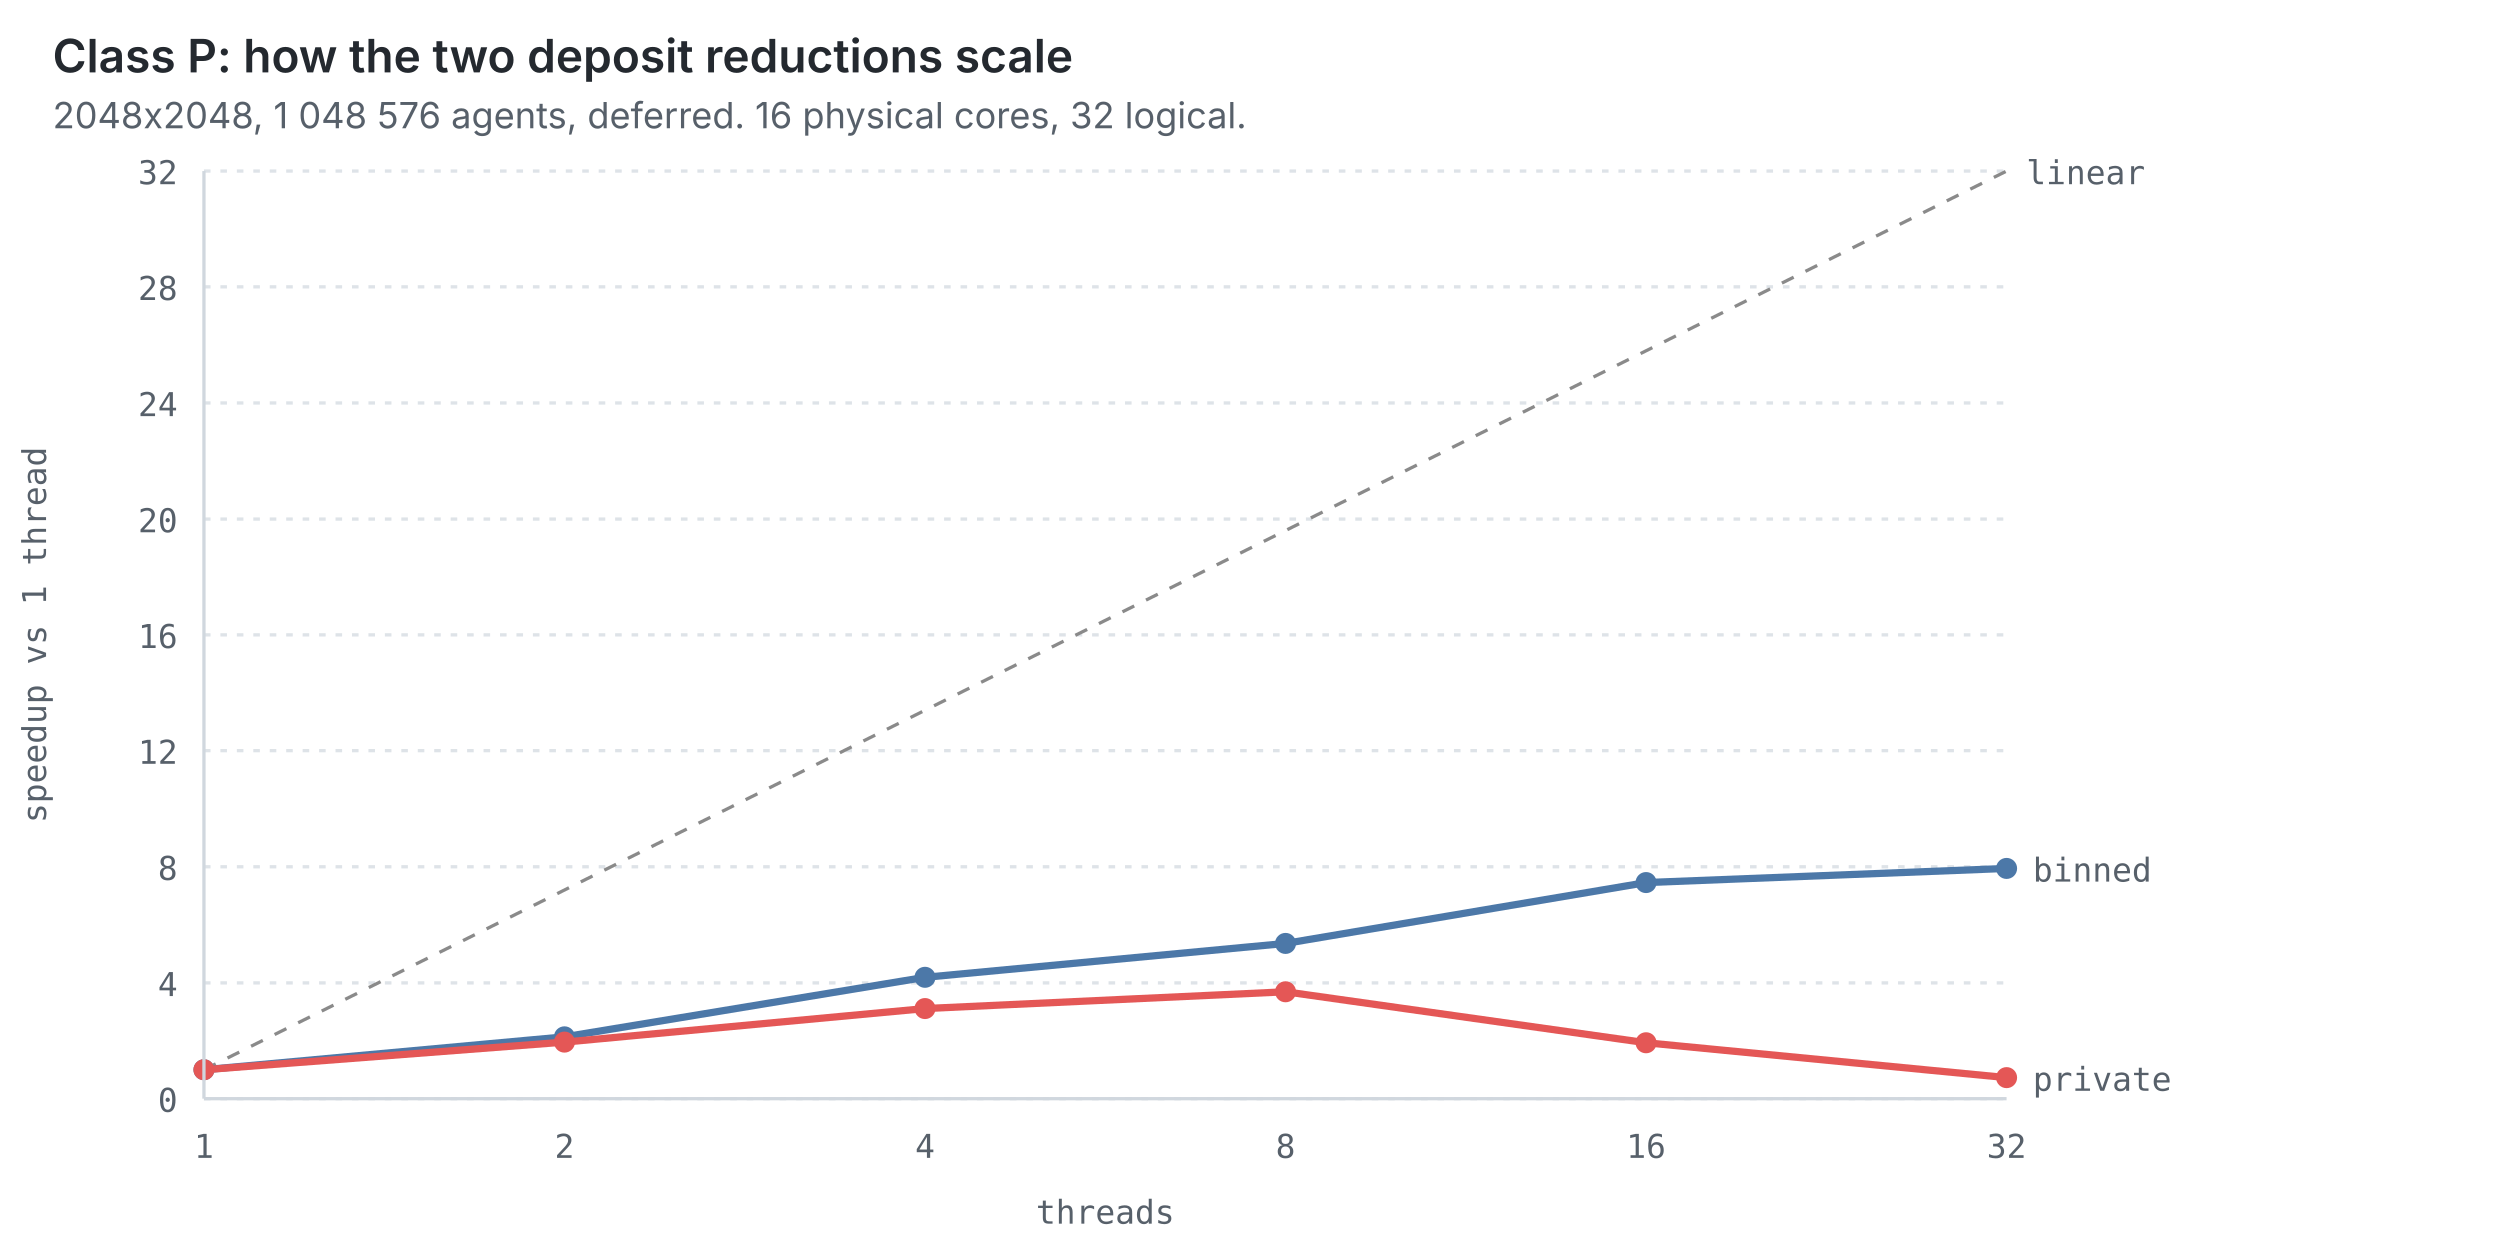
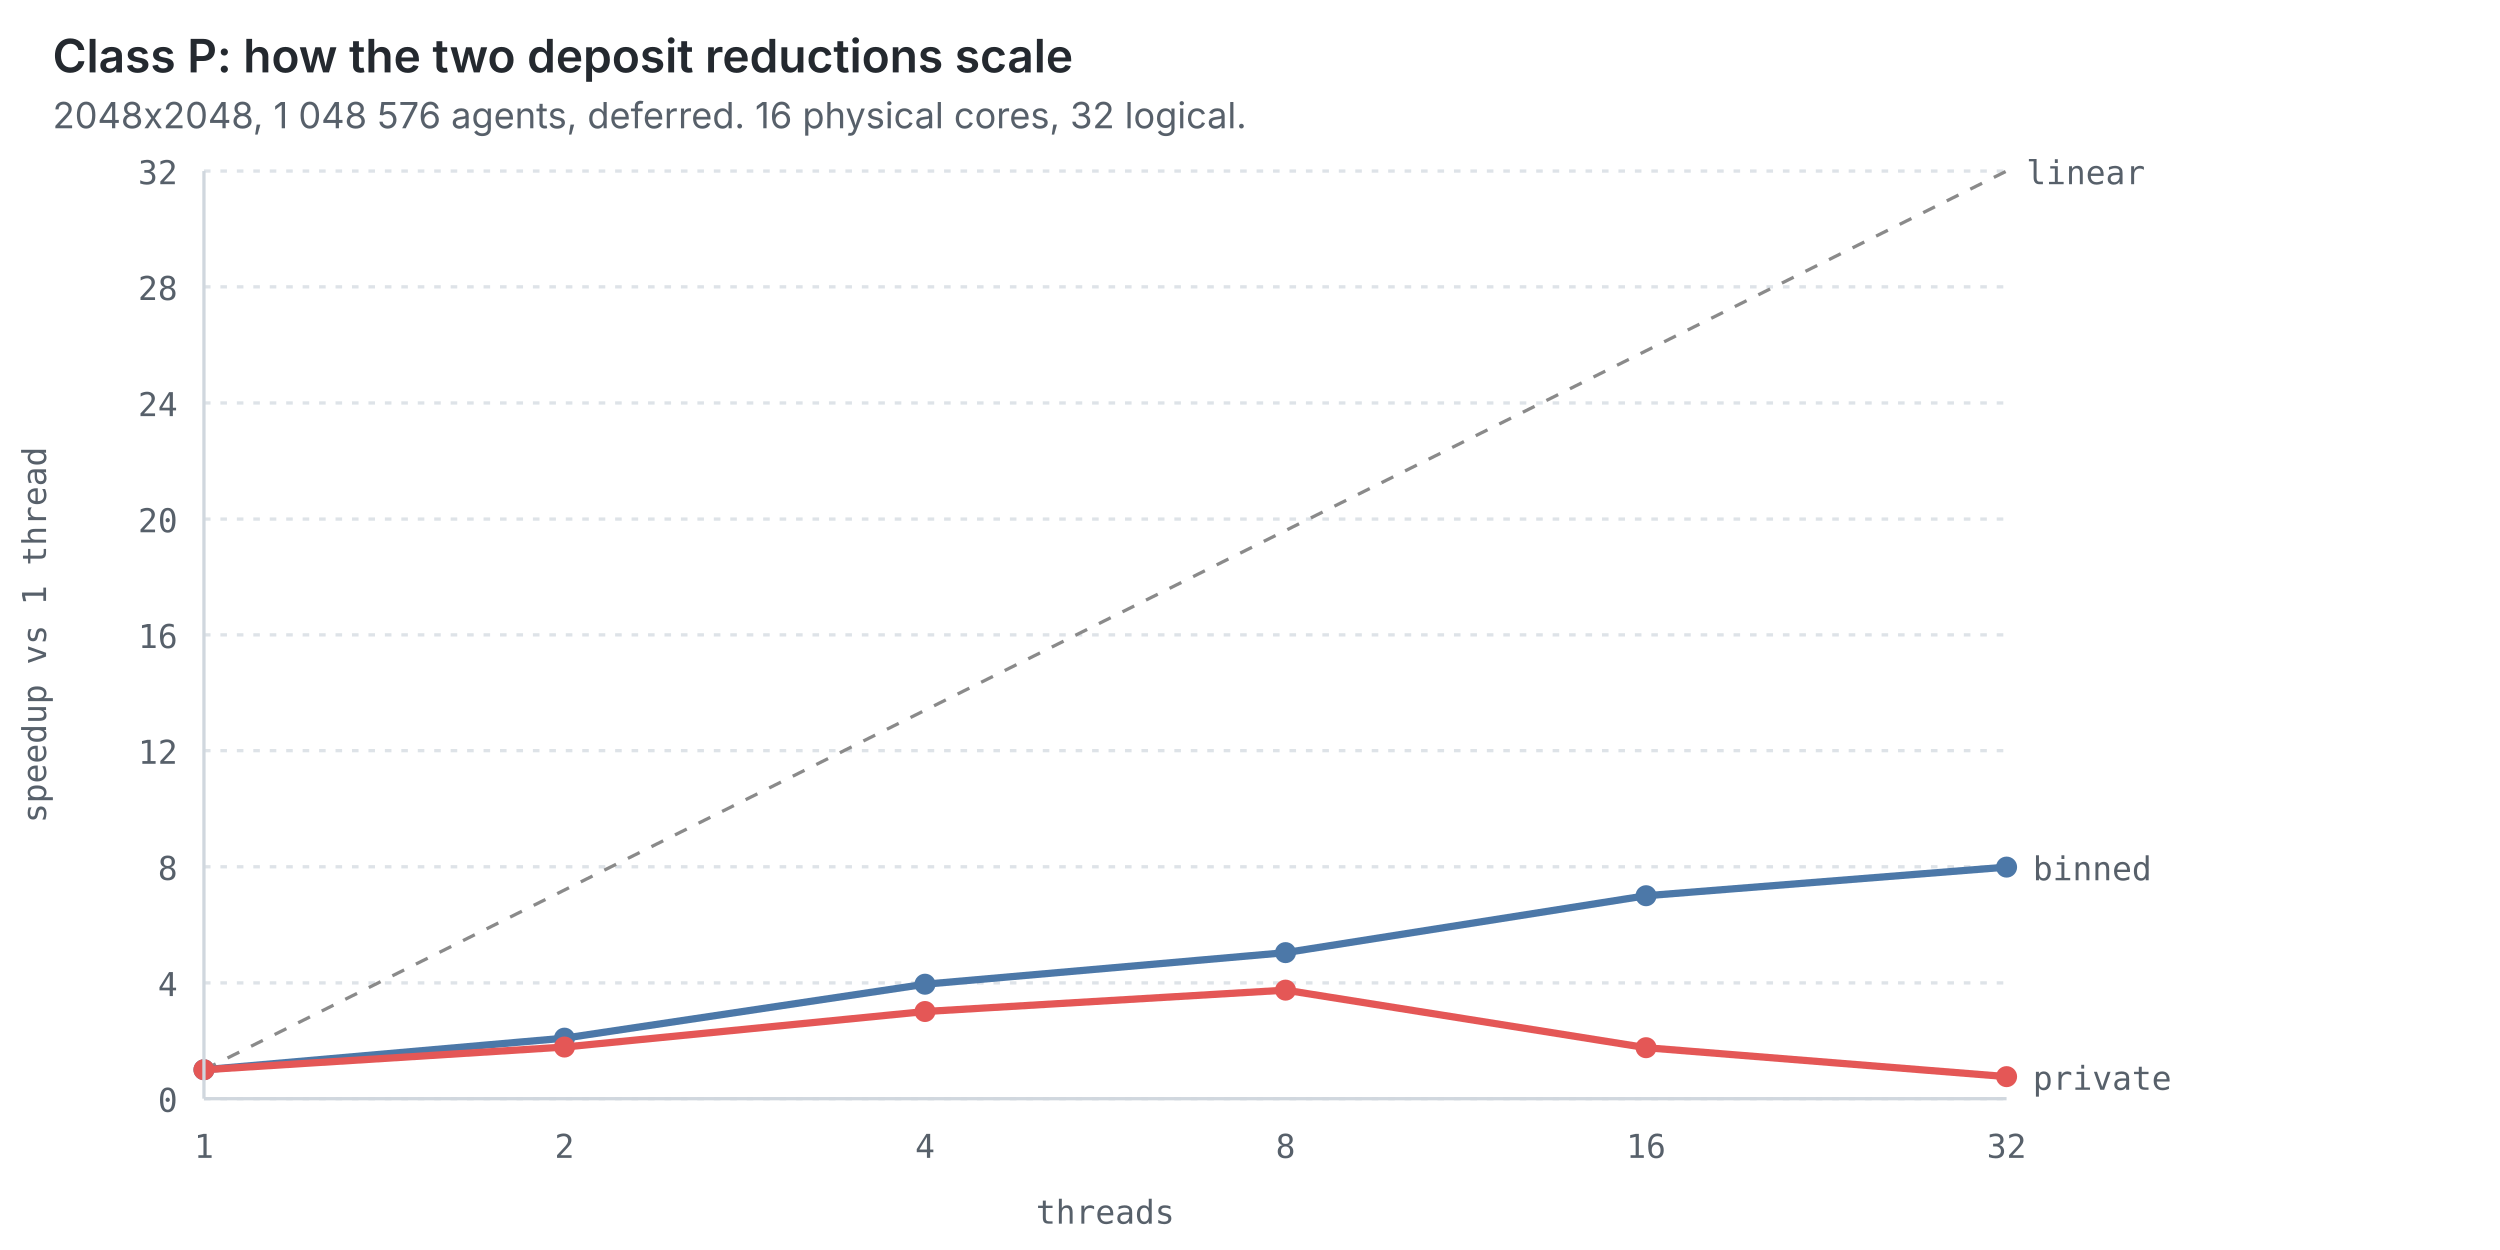
<svg xmlns="http://www.w3.org/2000/svg" viewBox="0 0 760 380" width="760" height="380" role="img" aria-label="Class P: how the two deposit reductions scale">
  <style>
    .bg    { fill: none; }
    .lbl   { fill: #24292f; font: 12px ui-monospace, "SF Mono", Menlo, monospace; }
    .lbl-s { fill: #57606a; font: 10px ui-monospace, "SF Mono", Menlo, monospace; }
    .ttl   { fill: #24292f; font: 600 14px -apple-system, "Segoe UI", sans-serif; }
    .sub   { fill: #57606a; font: 11px -apple-system, "Segoe UI", sans-serif; }
    .axis  { stroke: #d0d7de; stroke-width: 1; }
    .grid  { stroke: #d0d7de; stroke-width: 1; stroke-dasharray: 2 3; opacity: .7; }
    @media (prefers-color-scheme: dark) {
      .lbl   { fill: #e6edf3; }
      .lbl-s { fill: #9198a1; }
      .ttl   { fill: #e6edf3; }
      .sub   { fill: #9198a1; }
      .axis  { stroke: #3d444d; }
      .grid  { stroke: #3d444d; }
    }
  </style>
  <text x="16" y="22" class="ttl">Class P: how the two deposit reductions scale</text>
  <text x="16" y="39" class="sub">2048x2048, 1 048 576 agents, deferred. 16 physical cores, 32 logical.</text>
  <line x1="62" y1="334.0" x2="610" y2="334.0" class="grid" />
  <text x="54" y="338.0" class="lbl-s" text-anchor="end">0</text>
  <line x1="62" y1="298.8" x2="610" y2="298.8" class="grid" />
  <text x="54" y="302.8" class="lbl-s" text-anchor="end">4</text>
  <line x1="62" y1="263.5" x2="610" y2="263.5" class="grid" />
  <text x="54" y="267.5" class="lbl-s" text-anchor="end">8</text>
  <line x1="62" y1="228.2" x2="610" y2="228.2" class="grid" />
  <text x="54" y="232.2" class="lbl-s" text-anchor="end">12</text>
  <line x1="62" y1="193.0" x2="610" y2="193.0" class="grid" />
  <text x="54" y="197.0" class="lbl-s" text-anchor="end">16</text>
  <line x1="62" y1="157.8" x2="610" y2="157.8" class="grid" />
  <text x="54" y="161.8" class="lbl-s" text-anchor="end">20</text>
  <line x1="62" y1="122.5" x2="610" y2="122.5" class="grid" />
  <text x="54" y="126.5" class="lbl-s" text-anchor="end">24</text>
  <line x1="62" y1="87.2" x2="610" y2="87.2" class="grid" />
  <text x="54" y="91.2" class="lbl-s" text-anchor="end">28</text>
  <line x1="62" y1="52.0" x2="610" y2="52.0" class="grid" />
  <text x="54" y="56.0" class="lbl-s" text-anchor="end">32</text>
  <text x="62.0" y="352" class="lbl-s" text-anchor="middle">1</text>
  <text x="171.6" y="352" class="lbl-s" text-anchor="middle">2</text>
  <text x="281.2" y="352" class="lbl-s" text-anchor="middle">4</text>
  <text x="390.8" y="352" class="lbl-s" text-anchor="middle">8</text>
  <text x="500.4" y="352" class="lbl-s" text-anchor="middle">16</text>
  <text x="610.0" y="352" class="lbl-s" text-anchor="middle">32</text>
  <polyline points="62.0,325.2 610.0,52.0" fill="none" stroke="#8a8a8a" stroke-width="1" stroke-dasharray="4 4" />
  <text x="616.0" y="56.0" class="lbl-s">linear</text>
-   <polyline points="62.0,325.2 171.6,315.2 281.2,297.1 390.8,286.8 500.4,268.3 610.0,264.0" fill="none" stroke="#4c78a8" stroke-width="2.2" stroke-linejoin="round" />
+   <polyline points="62.0,325.2 171.6,315.6 281.2,299.2 390.8,289.6 500.4,272.3 610.0,263.6" fill="none" stroke="#4c78a8" stroke-width="2.2" stroke-linejoin="round" />
  <circle cx="62.0" cy="325.2" r="3.2" fill="#4c78a8" />
-   <circle cx="171.6" cy="315.2" r="3.2" fill="#4c78a8" />
-   <circle cx="281.2" cy="297.1" r="3.2" fill="#4c78a8" />
-   <circle cx="390.8" cy="286.8" r="3.2" fill="#4c78a8" />
-   <circle cx="500.4" cy="268.3" r="3.2" fill="#4c78a8" />
-   <circle cx="610.0" cy="264.0" r="3.2" fill="#4c78a8" />
-   <text x="618.0" y="268.0" class="lbl-s" fill="#4c78a8">binned</text>
-   <polyline points="62.0,325.2 171.6,316.8 281.2,306.6 390.8,301.5 500.4,317.0 610.0,327.6" fill="none" stroke="#e45756" stroke-width="2.2" stroke-linejoin="round" />
+   <circle cx="171.6" cy="315.6" r="3.2" fill="#4c78a8" />
+   <circle cx="281.2" cy="299.2" r="3.2" fill="#4c78a8" />
+   <circle cx="390.8" cy="289.6" r="3.2" fill="#4c78a8" />
+   <circle cx="500.4" cy="272.3" r="3.2" fill="#4c78a8" />
+   <circle cx="610.0" cy="263.6" r="3.2" fill="#4c78a8" />
+   <text x="618.0" y="267.6" class="lbl-s" fill="#4c78a8">binned</text>
+   <polyline points="62.0,325.2 171.6,318.3 281.2,307.5 390.8,301.0 500.4,318.5 610.0,327.3" fill="none" stroke="#e45756" stroke-width="2.2" stroke-linejoin="round" />
  <circle cx="62.0" cy="325.2" r="3.2" fill="#e45756" />
-   <circle cx="171.6" cy="316.8" r="3.2" fill="#e45756" />
-   <circle cx="281.2" cy="306.6" r="3.2" fill="#e45756" />
-   <circle cx="390.8" cy="301.5" r="3.2" fill="#e45756" />
-   <circle cx="500.4" cy="317.0" r="3.2" fill="#e45756" />
-   <circle cx="610.0" cy="327.6" r="3.2" fill="#e45756" />
-   <text x="618.0" y="331.6" class="lbl-s" fill="#e45756">private</text>
+   <circle cx="171.6" cy="318.3" r="3.2" fill="#e45756" />
+   <circle cx="281.2" cy="307.5" r="3.2" fill="#e45756" />
+   <circle cx="390.8" cy="301.0" r="3.2" fill="#e45756" />
+   <circle cx="500.4" cy="318.5" r="3.2" fill="#e45756" />
+   <circle cx="610.0" cy="327.3" r="3.2" fill="#e45756" />
+   <text x="618.0" y="331.3" class="lbl-s" fill="#e45756">private</text>
  <line x1="62" y1="52" x2="62" y2="334" class="axis" />
  <line x1="62" y1="334" x2="610" y2="334" class="axis" />
  <text x="336" y="372" class="lbl-s" text-anchor="middle">threads</text>
  <text x="14" y="193" class="lbl-s" transform="rotate(-90 14 193)" text-anchor="middle">speedup vs 1 thread</text>
</svg>
